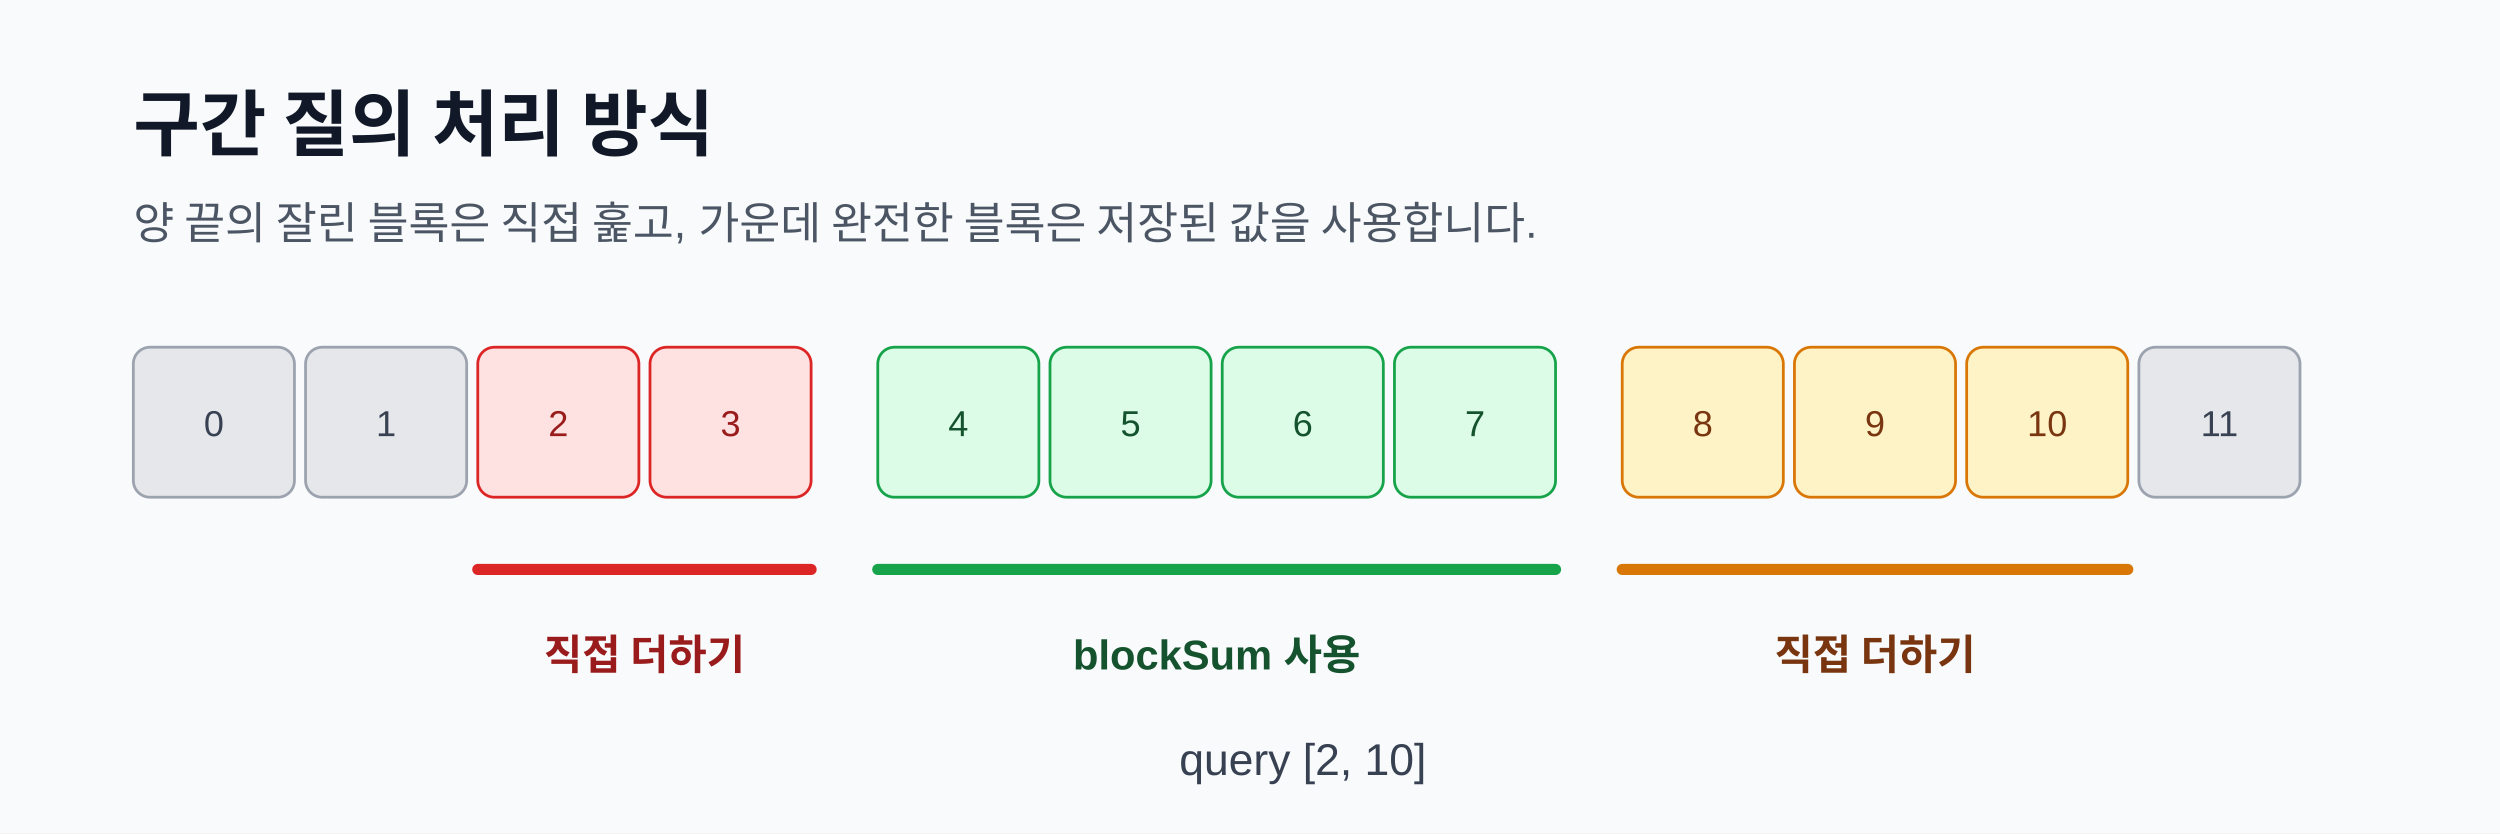
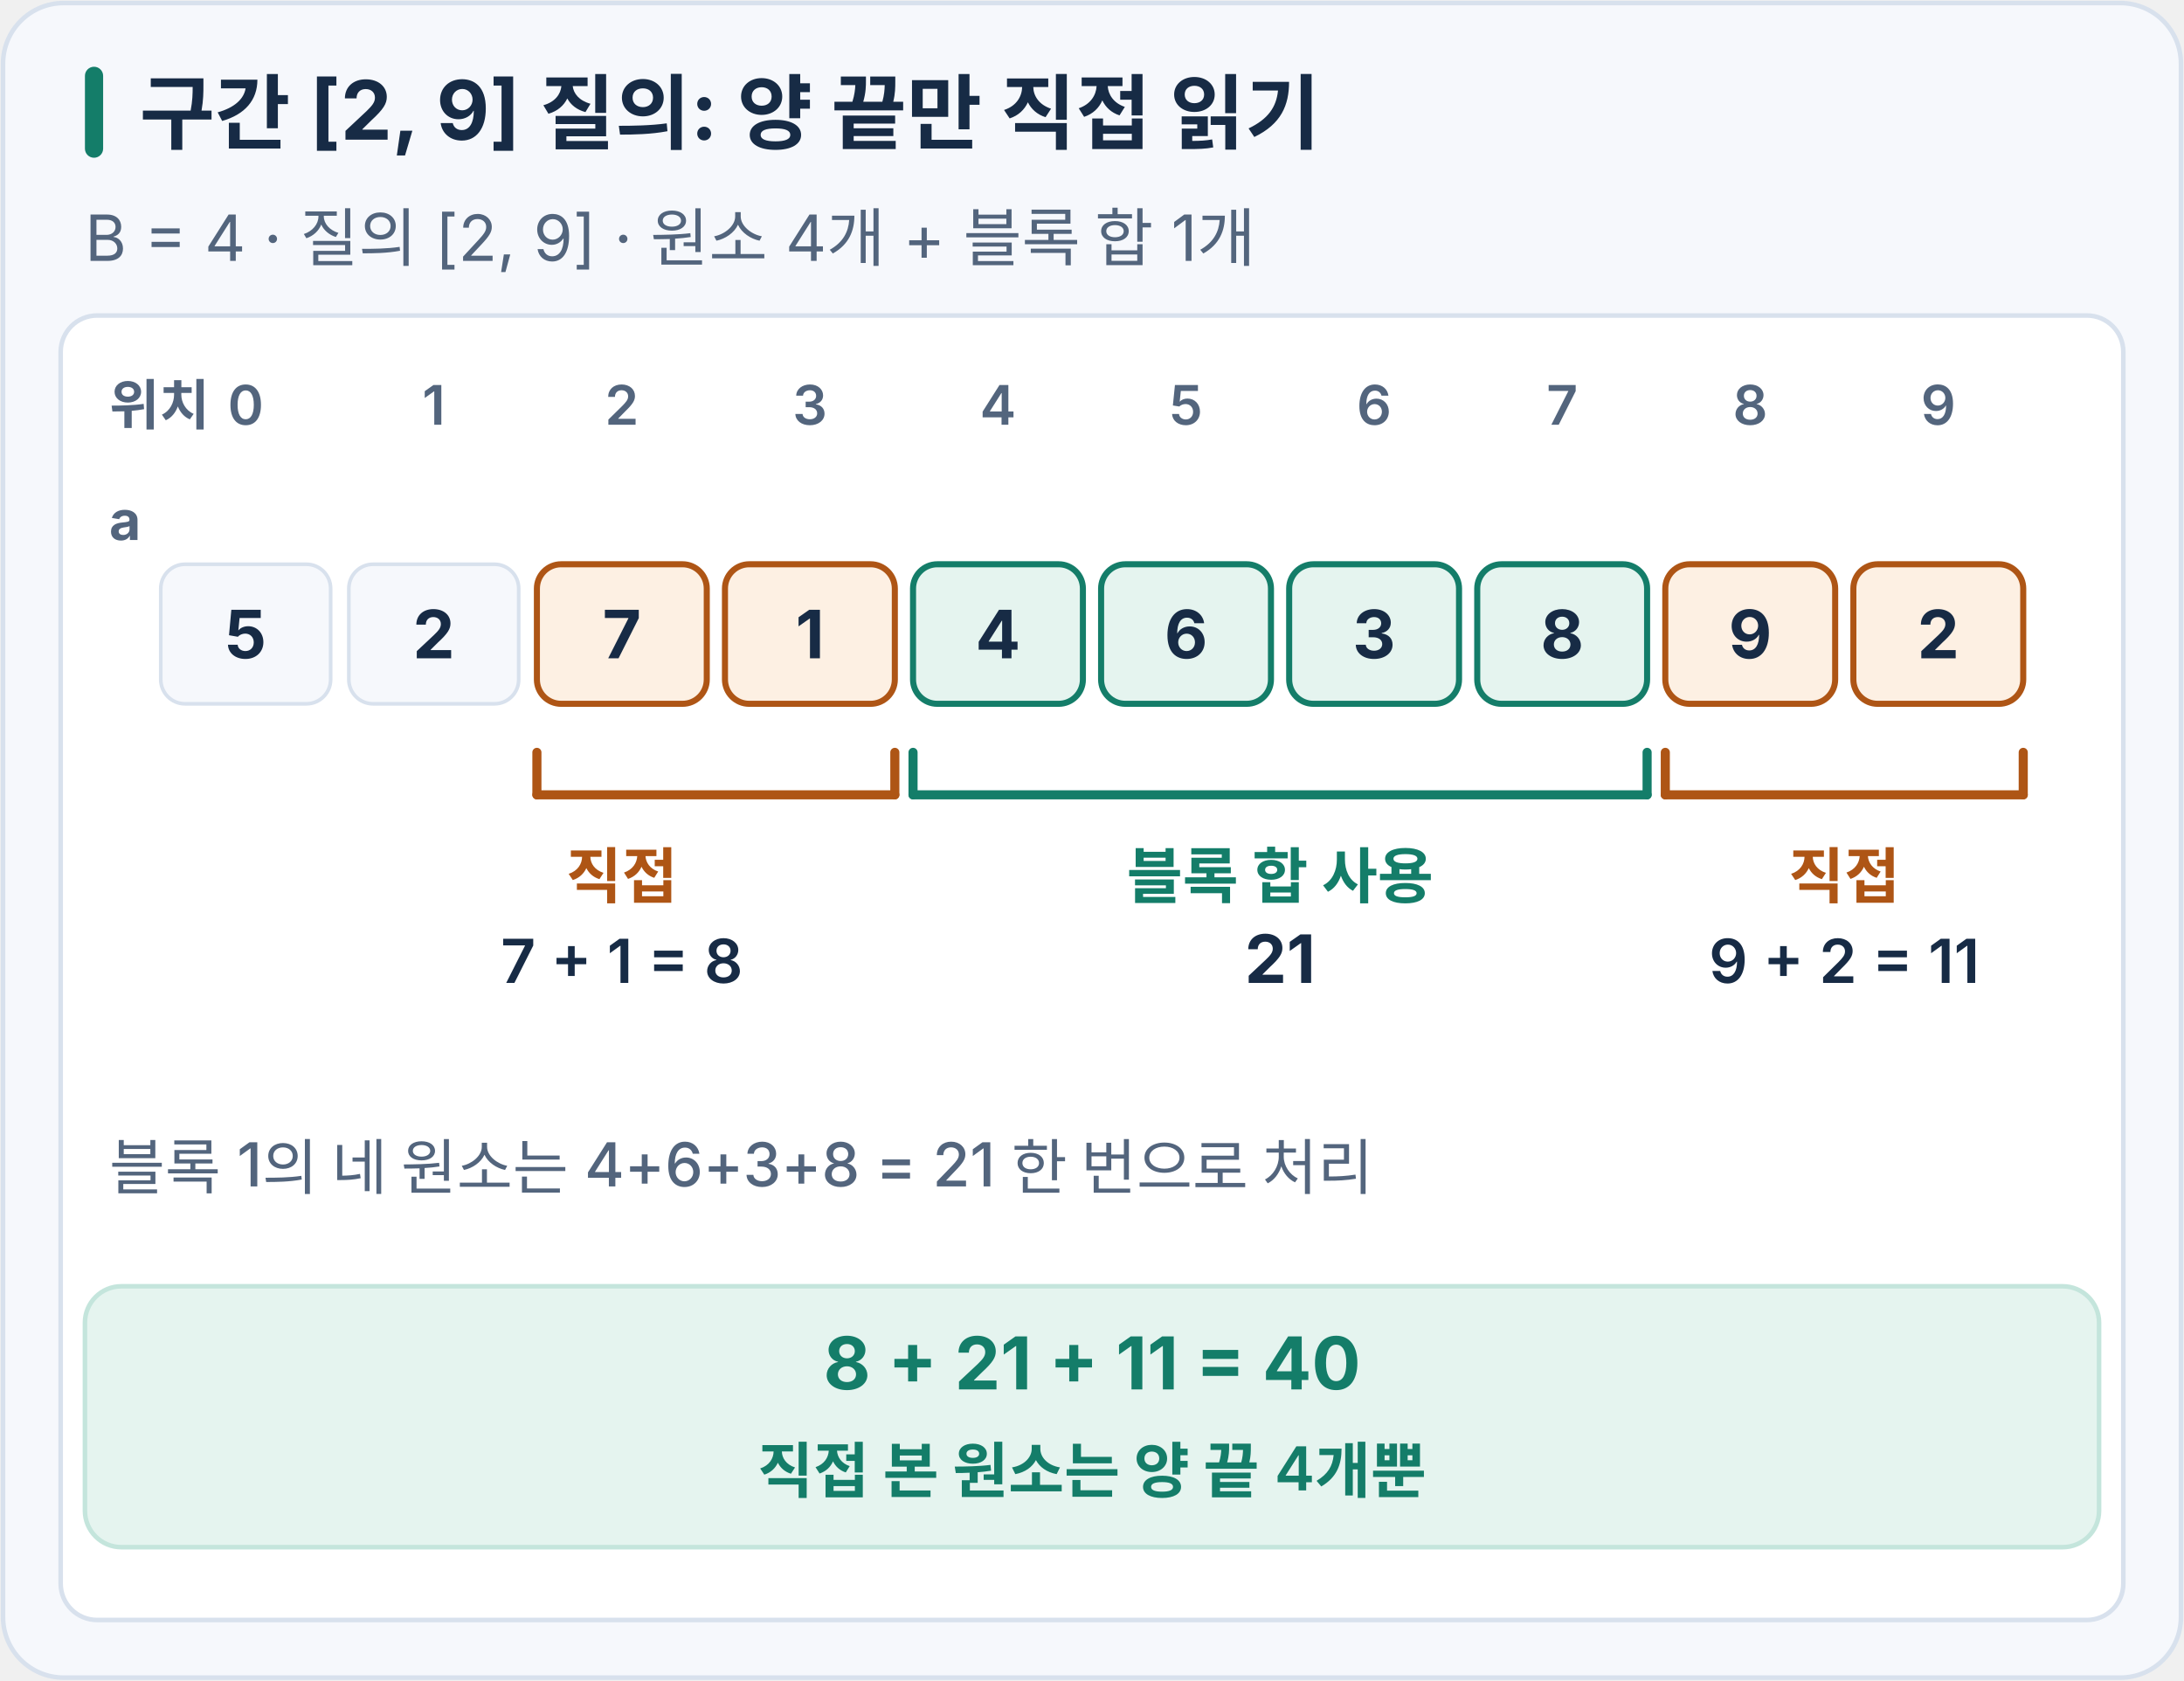
- <svg xmlns="http://www.w3.org/2000/svg" width="900" height="300" viewBox="0 0 900 300" role="img" aria-labelledby="title desc">
-   <rect width="900" height="300" fill="#f8fafc" />
-   <text x="48" y="54" font-family="Arial, sans-serif" font-size="26" font-weight="700" fill="#111827">구간 질의 처리 방식</text>
-   <text x="48" y="86" font-family="Arial, sans-serif" font-size="16" fill="#4b5563">양 끝의 잘린 블록은 직접 훑고, 가운데 완전한 블록은 저장된 값을 사용합니다.</text>
-   <g transform="translate(48 125)" font-family="Arial, sans-serif" text-anchor="middle">
-     <g font-size="13">
-       <rect x="0" y="0" width="58" height="54" rx="6" fill="#e5e7eb" stroke="#9ca3af" />
-       <rect x="62" y="0" width="58" height="54" rx="6" fill="#e5e7eb" stroke="#9ca3af" />
-       <rect x="124" y="0" width="58" height="54" rx="6" fill="#fee2e2" stroke="#dc2626" />
-       <rect x="186" y="0" width="58" height="54" rx="6" fill="#fee2e2" stroke="#dc2626" />
-       <rect x="268" y="0" width="58" height="54" rx="6" fill="#dcfce7" stroke="#16a34a" />
-       <rect x="330" y="0" width="58" height="54" rx="6" fill="#dcfce7" stroke="#16a34a" />
-       <rect x="392" y="0" width="58" height="54" rx="6" fill="#dcfce7" stroke="#16a34a" />
-       <rect x="454" y="0" width="58" height="54" rx="6" fill="#dcfce7" stroke="#16a34a" />
-       <rect x="536" y="0" width="58" height="54" rx="6" fill="#fef3c7" stroke="#d97706" />
-       <rect x="598" y="0" width="58" height="54" rx="6" fill="#fef3c7" stroke="#d97706" />
-       <rect x="660" y="0" width="58" height="54" rx="6" fill="#fef3c7" stroke="#d97706" />
-       <rect x="722" y="0" width="58" height="54" rx="6" fill="#e5e7eb" stroke="#9ca3af" />
-       <text x="29" y="32" fill="#374151">0</text>
-       <text x="91" y="32" fill="#374151">1</text>
-       <text x="153" y="32" fill="#991b1b">2</text>
-       <text x="215" y="32" fill="#991b1b">3</text>
-       <text x="297" y="32" fill="#14532d">4</text>
-       <text x="359" y="32" fill="#14532d">5</text>
-       <text x="421" y="32" fill="#14532d">6</text>
-       <text x="483" y="32" fill="#14532d">7</text>
-       <text x="565" y="32" fill="#78350f">8</text>
-       <text x="627" y="32" fill="#78350f">9</text>
-       <text x="689" y="32" fill="#78350f">10</text>
-       <text x="751" y="32" fill="#374151">11</text>
-     </g>
-     <g font-size="15" font-weight="700">
-       <path d="M124 80 H244" stroke="#dc2626" stroke-width="4" stroke-linecap="round" />
-       <path d="M268 80 H512" stroke="#16a34a" stroke-width="4" stroke-linecap="round" />
-       <path d="M536 80 H718" stroke="#d97706" stroke-width="4" stroke-linecap="round" />
-       <text x="184" y="116" fill="#991b1b">직접 더하기</text>
-       <text x="390" y="116" fill="#14532d">blockSum 사용</text>
-       <text x="627" y="116" fill="#78350f">직접 더하기</text>
-     </g>
-     <text x="421" y="154" font-size="16" fill="#374151">query [2, 10]</text>
-   </g>
+ <svg xmlns="http://www.w3.org/2000/svg" viewBox="0 0 720 554" role="img" aria-labelledby="title desc">
+   <style>text{font-family:-apple-system,BlinkMacSystemFont,"Apple SD Gothic Neo","Noto Sans KR",sans-serif}</style>
+   <rect x="1" y="1" width="718" height="552" rx="20" fill="#f6f8fc" stroke="#d8e1ed" stroke-width="1.5" />
+   <rect x="28" y="22" width="6" height="30" rx="3" fill="#147d69" />
+   <text x="46" y="47" font-size="27" fill="#172b45" font-weight="750">구간 [2, 9] 질의: 양 끝만 직접 읽기</text>
+   <text x="28" y="86" font-size="21" fill="#53657d" font-weight="400" text-anchor="start">B = 4 · 질의 [2, 9] · 원소 4개 + 블록 합 1개</text>
+   <rect x="20" y="104" width="680" height="430" rx="12" fill="#fff" stroke="#d8e1ed" stroke-width="1.5" />
+   <text x="36" y="140" font-size="18" fill="#53657d" font-weight="700" text-anchor="start">위치</text>
+   <text x="81.0" y="140" font-size="18" fill="#53657d" font-weight="600" text-anchor="middle">0</text>
+   <text x="143.0" y="140" font-size="18" fill="#53657d" font-weight="600" text-anchor="middle">1</text>
+   <text x="205.0" y="140" font-size="18" fill="#53657d" font-weight="600" text-anchor="middle">2</text>
+   <text x="267.0" y="140" font-size="18" fill="#53657d" font-weight="600" text-anchor="middle">3</text>
+   <text x="329.0" y="140" font-size="18" fill="#53657d" font-weight="600" text-anchor="middle">4</text>
+   <text x="391.0" y="140" font-size="18" fill="#53657d" font-weight="600" text-anchor="middle">5</text>
+   <text x="453.0" y="140" font-size="18" fill="#53657d" font-weight="600" text-anchor="middle">6</text>
+   <text x="515.0" y="140" font-size="18" fill="#53657d" font-weight="600" text-anchor="middle">7</text>
+   <text x="577.0" y="140" font-size="18" fill="#53657d" font-weight="600" text-anchor="middle">8</text>
+   <text x="639.0" y="140" font-size="18" fill="#53657d" font-weight="600" text-anchor="middle">9</text>
+   <text x="36" y="178" font-size="18" fill="#53657d" font-weight="700" text-anchor="start">a</text>
+   <rect x="53" y="186" width="56" height="46" rx="8" fill="#f6f8fc" stroke="#d8e1ed" stroke-width="1.2" />
+   <text x="81.0" y="217" font-size="22" fill="#172b45" font-weight="700" text-anchor="middle">5</text>
+   <rect x="115" y="186" width="56" height="46" rx="8" fill="#f6f8fc" stroke="#d8e1ed" stroke-width="1.2" />
+   <text x="143.0" y="217" font-size="22" fill="#172b45" font-weight="700" text-anchor="middle">2</text>
+   <rect x="177" y="186" width="56" height="46" rx="8" fill="#fdf0e3" stroke="#ae5515" stroke-width="2" />
+   <text x="205.0" y="217" font-size="22" fill="#172b45" font-weight="700" text-anchor="middle">7</text>
+   <rect x="239" y="186" width="56" height="46" rx="8" fill="#fdf0e3" stroke="#ae5515" stroke-width="2" />
+   <text x="267.0" y="217" font-size="22" fill="#172b45" font-weight="700" text-anchor="middle">1</text>
+   <rect x="301" y="186" width="56" height="46" rx="8" fill="#e5f4ef" stroke="#147d69" stroke-width="2" />
+   <text x="329.0" y="217" font-size="22" fill="#172b45" font-weight="700" text-anchor="middle">4</text>
+   <rect x="363" y="186" width="56" height="46" rx="8" fill="#e5f4ef" stroke="#147d69" stroke-width="2" />
+   <text x="391.0" y="217" font-size="22" fill="#172b45" font-weight="700" text-anchor="middle">6</text>
+   <rect x="425" y="186" width="56" height="46" rx="8" fill="#e5f4ef" stroke="#147d69" stroke-width="2" />
+   <text x="453.0" y="217" font-size="22" fill="#172b45" font-weight="700" text-anchor="middle">3</text>
+   <rect x="487" y="186" width="56" height="46" rx="8" fill="#e5f4ef" stroke="#147d69" stroke-width="2" />
+   <text x="515.0" y="217" font-size="22" fill="#172b45" font-weight="700" text-anchor="middle">8</text>
+   <rect x="549" y="186" width="56" height="46" rx="8" fill="#fdf0e3" stroke="#ae5515" stroke-width="2" />
+   <text x="577.0" y="217" font-size="22" fill="#172b45" font-weight="700" text-anchor="middle">9</text>
+   <rect x="611" y="186" width="56" height="46" rx="8" fill="#fdf0e3" stroke="#ae5515" stroke-width="2" />
+   <text x="639.0" y="217" font-size="22" fill="#172b45" font-weight="700" text-anchor="middle">2</text>
+   <line x1="177" y1="248" x2="177" y2="262" stroke="#ae5515" stroke-width="3" stroke-linecap="round" />
+   <line x1="177" y1="262" x2="295" y2="262" stroke="#ae5515" stroke-width="3" stroke-linecap="round" />
+   <line x1="295" y1="262" x2="295" y2="248" stroke="#ae5515" stroke-width="3" stroke-linecap="round" />
+   <line x1="301" y1="248" x2="301" y2="262" stroke="#147d69" stroke-width="3" stroke-linecap="round" />
+   <line x1="301" y1="262" x2="543" y2="262" stroke="#147d69" stroke-width="3" stroke-linecap="round" />
+   <line x1="543" y1="262" x2="543" y2="248" stroke="#147d69" stroke-width="3" stroke-linecap="round" />
+   <line x1="549" y1="248" x2="549" y2="262" stroke="#ae5515" stroke-width="3" stroke-linecap="round" />
+   <line x1="549" y1="262" x2="667" y2="262" stroke="#ae5515" stroke-width="3" stroke-linecap="round" />
+   <line x1="667" y1="262" x2="667" y2="248" stroke="#ae5515" stroke-width="3" stroke-linecap="round" />
+   <text x="205.0" y="296" font-size="20" fill="#ae5515" font-weight="700" text-anchor="middle">직접</text>
+   <text x="205.0" y="324" font-size="20" fill="#172b45" font-weight="600" text-anchor="middle">7 + 1 = 8</text>
+   <text x="422" y="296" font-size="20" fill="#147d69" font-weight="700" text-anchor="middle">블록 합 사용</text>
+   <text x="422" y="324" font-size="22" fill="#172b45" font-weight="750" text-anchor="middle">21</text>
+   <text x="608" y="296" font-size="20" fill="#ae5515" font-weight="700" text-anchor="middle">직접</text>
+   <text x="608" y="324" font-size="20" fill="#172b45" font-weight="600" text-anchor="middle">9 + 2 = 11</text>
+   <text x="36" y="392" font-size="20" fill="#53657d" font-weight="500" text-anchor="start">블록 1의 네 원소는 4+6+3+8 = 21 한 번으로 처리</text>
+   <rect x="28" y="424" width="664" height="86" rx="12" fill="#e5f4ef" stroke="#c4e5dc" stroke-width="1.5" />
+   <text x="360" y="458" font-size="24" fill="#147d69" font-weight="750" text-anchor="middle">8 + 21 + 11 = 40</text>
+   <text x="360" y="492" font-size="20" fill="#147d69" font-weight="600" text-anchor="middle">직접 본 원소는 양 끝 4개뿐</text>
</svg>
